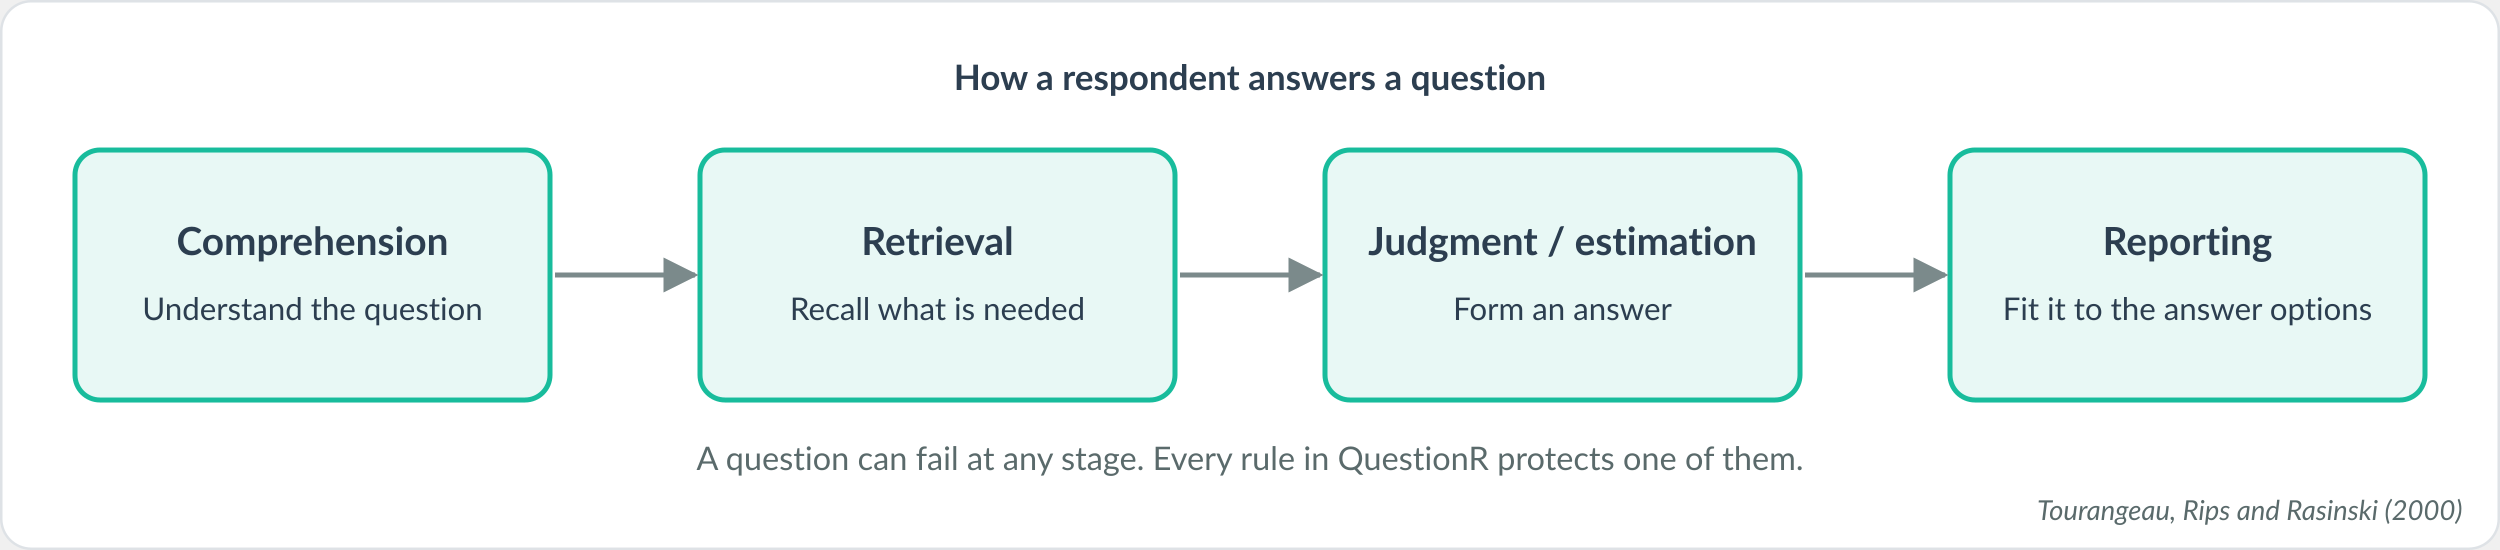
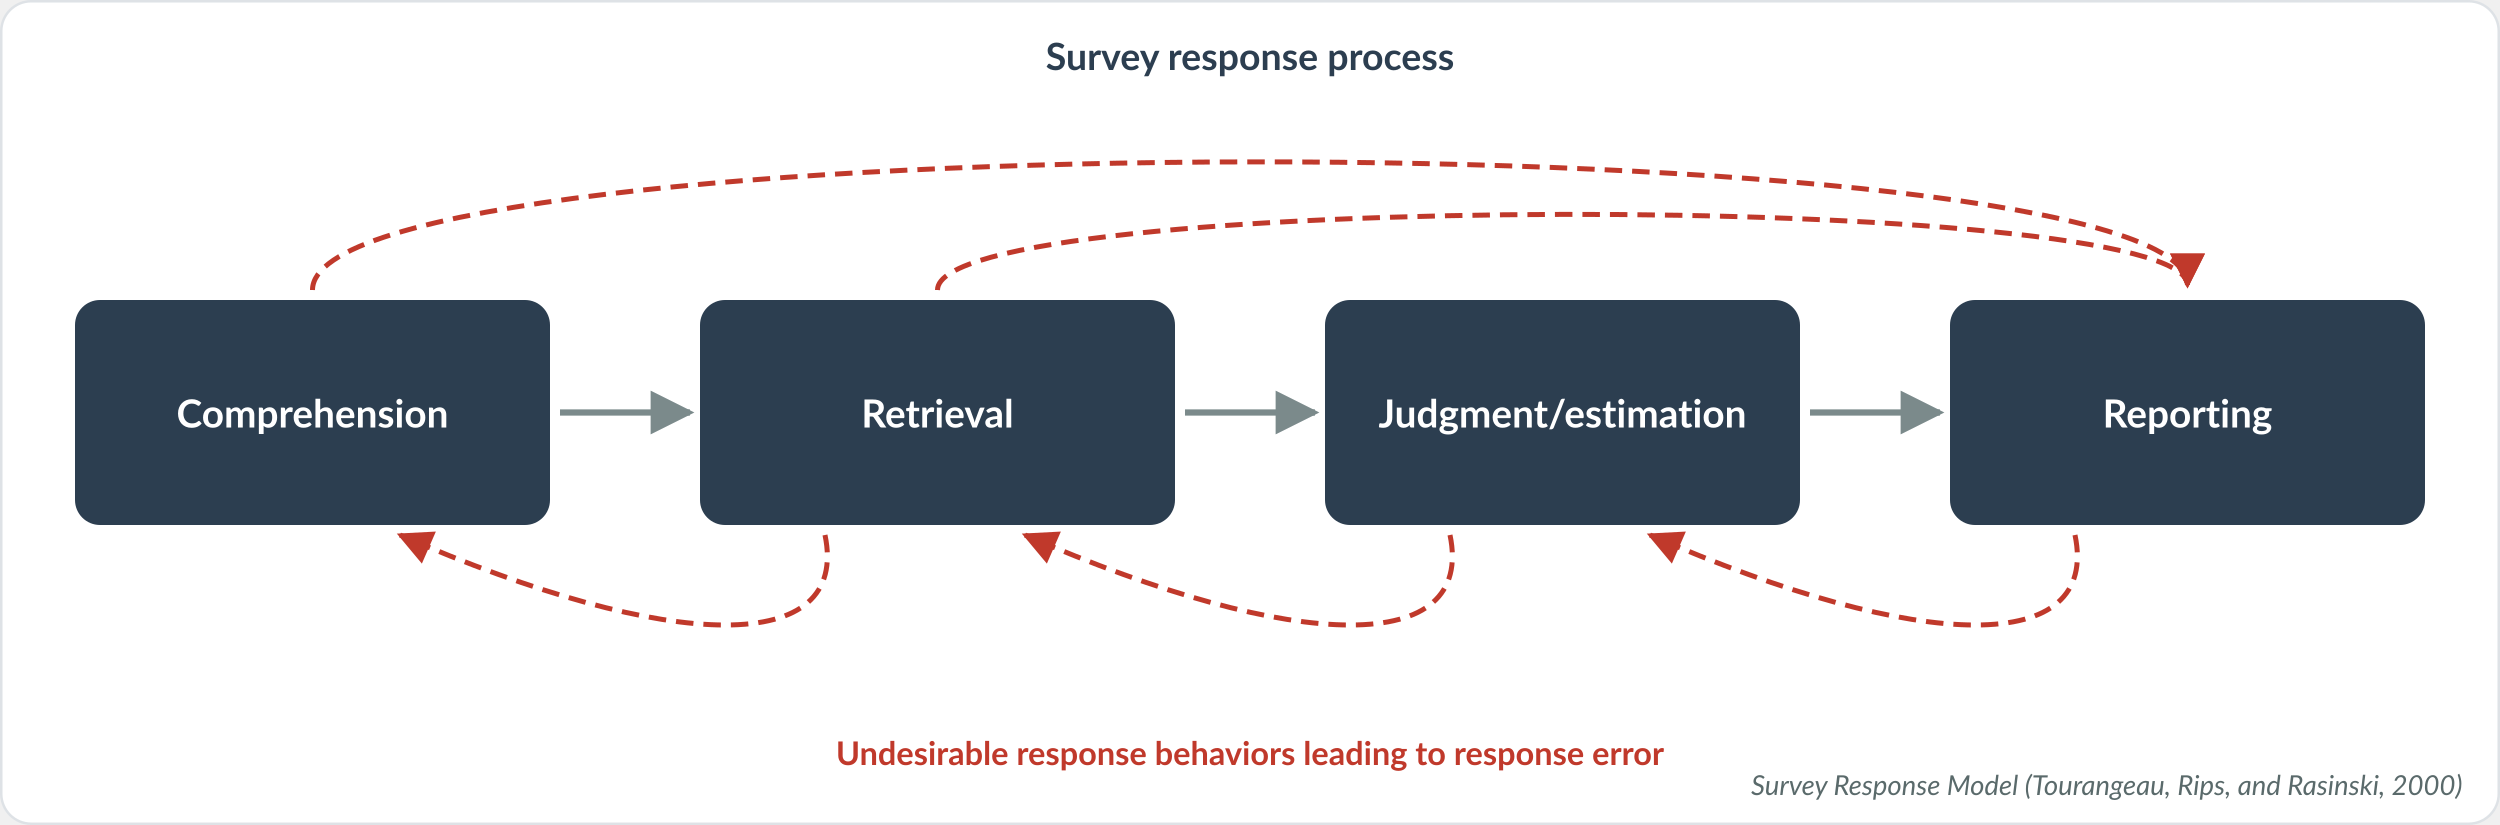
- <svg xmlns="http://www.w3.org/2000/svg" viewBox="0 0 1000 220" role="img" aria-labelledby="t d" font-family="Lato, 'Segoe UI', system-ui, -apple-system, sans-serif">
+ <svg xmlns="http://www.w3.org/2000/svg" viewBox="0 0 1000 330" role="img" aria-labelledby="t d" font-family="Lato, 'Segoe UI', system-ui, -apple-system, sans-serif">
  <defs>
    <marker id="a" viewBox="0 0 10 10" refX="9" refY="5" markerWidth="7" markerHeight="7" orient="auto">
      <path d="M0,0 L10,5 L0,10 z" fill="#7b8a8b" />
    </marker>
+     <marker id="b" viewBox="0 0 10 10" refX="9" refY="5" markerWidth="7" markerHeight="7" orient="auto">
+       <path d="M0,0 L10,5 L0,10 z" fill="#c0392b" />
+     </marker>
  </defs>
-   <rect x="0.5" y="0.5" width="999" height="219" rx="12" fill="#ffffff" stroke="#dee2e6" />
-   <rect x="30" y="60" width="190" height="100" rx="10" fill="#e8f8f5" stroke="#18bc9c" stroke-width="2" />
-   <text x="125" y="102" text-anchor="middle" font-size="15.5px" font-weight="700" fill="#2c3e50">Comprehension</text>
-   <text x="125" y="128" text-anchor="middle" font-size="12.5px" font-weight="400" fill="#2c3e50">Understand the question</text>
-   <rect x="280" y="60" width="190" height="100" rx="10" fill="#e8f8f5" stroke="#18bc9c" stroke-width="2" />
-   <text x="375" y="102" text-anchor="middle" font-size="15.5px" font-weight="700" fill="#2c3e50">Retrieval</text>
-   <text x="375" y="128" text-anchor="middle" font-size="12.5px" font-weight="400" fill="#2c3e50">Recall what is needed</text>
-   <rect x="530" y="60" width="190" height="100" rx="10" fill="#e8f8f5" stroke="#18bc9c" stroke-width="2" />
-   <text x="625" y="102" text-anchor="middle" font-size="15.5px" font-weight="700" fill="#2c3e50">Judgment / estimation</text>
-   <text x="625" y="128" text-anchor="middle" font-size="12.5px" font-weight="400" fill="#2c3e50">Form an answer</text>
-   <rect x="780" y="60" width="190" height="100" rx="10" fill="#e8f8f5" stroke="#18bc9c" stroke-width="2" />
-   <text x="875" y="102" text-anchor="middle" font-size="15.5px" font-weight="700" fill="#2c3e50">Reporting</text>
-   <text x="875" y="128" text-anchor="middle" font-size="12.5px" font-weight="400" fill="#2c3e50">Fit it to the answer options</text>
-   <line x1="222" y1="110" x2="278" y2="110" stroke="#7b8a8b" stroke-width="2" marker-end="url(#a)" />
-   <line x1="472" y1="110" x2="528" y2="110" stroke="#7b8a8b" stroke-width="2" marker-end="url(#a)" />
-   <line x1="722" y1="110" x2="778" y2="110" stroke="#7b8a8b" stroke-width="2" marker-end="url(#a)" />
-   <text x="500" y="36" text-anchor="middle" font-size="14px" font-weight="700" fill="#2c3e50">How a respondent answers a question</text>
-   <text x="500" y="188" text-anchor="middle" font-size="13px" font-weight="400" fill="#5a6a6b">A question can fail at any stage. Every rule in QuestionR protects one of them.</text>
-   <text x="985" y="208" text-anchor="end" font-size="11px" font-weight="400" fill="#5a6a6b" font-style="italic">Tourangeau, Rips and Rasinski (2000)</text>
+   <rect x="0.5" y="0.5" width="999" height="329" rx="12" fill="#ffffff" stroke="#dee2e6" />
+   <text x="500" y="28" text-anchor="middle" font-size="15px" font-weight="700" fill="#2c3e50">Survey response process</text>
+   <g fill="#2c3e50">
+     <rect x="30" y="120" width="190" height="90" rx="10" />
+     <rect x="280" y="120" width="190" height="90" rx="10" />
+     <rect x="530" y="120" width="190" height="90" rx="10" />
+     <rect x="780" y="120" width="190" height="90" rx="10" />
+   </g>
+   <g font-size="15.5px" font-weight="700" fill="#ffffff" text-anchor="middle">
+     <text x="125" y="171">Comprehension</text>
+     <text x="375" y="171">Retrieval</text>
+     <text x="625" y="171">Judgment/estimation</text>
+     <text x="875" y="171">Reporting</text>
+   </g>
+   <g stroke="#7b8a8b" stroke-width="2.5" fill="none">
+     <line x1="224" y1="165" x2="276" y2="165" marker-end="url(#a)" />
+     <line x1="474" y1="165" x2="526" y2="165" marker-end="url(#a)" />
+     <line x1="724" y1="165" x2="776" y2="165" marker-end="url(#a)" />
+   </g>
+   <g stroke="#c0392b" stroke-width="2" fill="none" stroke-dasharray="7 4">
+     <path d="M125,116 C125,48 875,48 875,114" marker-end="url(#b)" />
+     <path d="M375,116 C375,76 875,76 875,114" marker-end="url(#b)" />
+     <path d="M330,214 C340,262 270,262 160,214" marker-end="url(#b)" />
+     <path d="M580,214 C590,262 520,262 410,214" marker-end="url(#b)" />
+     <path d="M830,214 C840,262 770,262 660,214" marker-end="url(#b)" />
+   </g>
+   <text x="500" y="306" text-anchor="middle" font-size="13px" font-weight="700" fill="#c0392b">Undesirable response behaviors leading to response error</text>
+   <text x="985" y="318" text-anchor="end" font-size="11px" font-weight="400" fill="#5a6a6b" font-style="italic">Survey Response Model (Tourangeau, Rips, and Rasinski, 2000)</text>
</svg>
